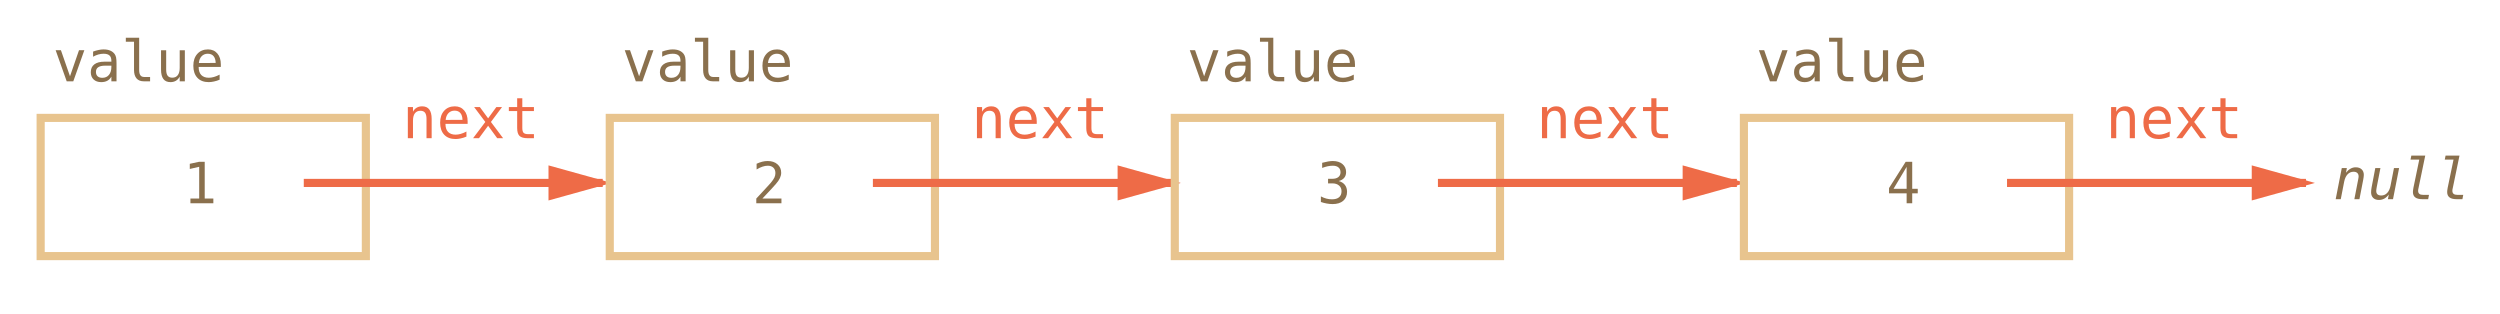
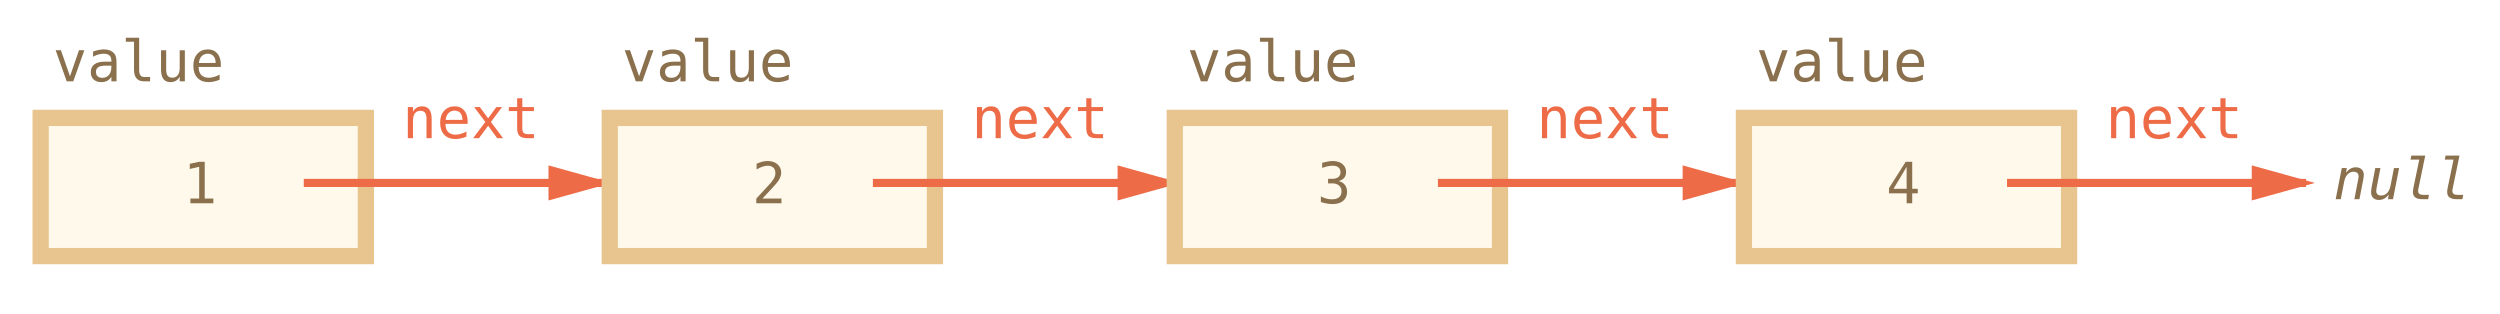
<svg xmlns="http://www.w3.org/2000/svg" width="615px" height="77px" viewBox="0 0 615 77" version="1.1">
  <defs />
  <g id="combined" stroke="none" stroke-width="1" fill="none" fill-rule="evenodd">
    <g id="linked-list.svg">
-       <rect id="Rectangle-15" stroke="#E8C48E" stroke-width="2" x="10" y="29" width="80" height="34" />
+       <rect id="Rectangle-15" stroke="#E8C48E" stroke-width="4" fill="#FFF9EB" x="10" y="29" width="80" height="34" />
      <text id="value" font-family="Consolas" font-size="14" font-weight="normal" fill="#8A704D">
        <tspan x="13" y="20">value</tspan>
      </text>
      <text id="-8" font-family="Consolas" font-size="14" font-weight="normal" fill="#8A704D">
        <tspan x="45" y="50">1</tspan>
      </text>
      <path d="M75.73,45 L147.27,45" id="Line-21" stroke="#EE6B47" stroke-width="2" stroke-linecap="square" fill="#EE6B47" />
      <path id="Line-21-decoration-1" d="M146.73,45 C142.95,43.95 139.71,43.05 135.93,42 C135.93,44.1 135.93,45.9 135.93,48 C139.71,46.95 142.95,46.05 146.73,45 C146.73,45 146.73,45 146.73,45 Z" stroke="#EE6B47" stroke-width="2" stroke-linecap="square" fill="#EE6B47" />
      <text id="next" font-family="Consolas" font-size="14" font-weight="normal" fill="#EE6B47">
        <tspan x="99" y="34">next</tspan>
      </text>
-       <rect id="Rectangle-11" stroke="#E8C48E" stroke-width="2" x="150" y="29" width="80" height="34" />
+       <rect id="Rectangle-11" stroke="#E8C48E" stroke-width="4" fill="#FFF9EB" x="150" y="29" width="80" height="34" />
      <text id="value-2" font-family="Consolas" font-size="14" font-weight="normal" fill="#8A704D">
        <tspan x="153" y="20">value</tspan>
      </text>
      <text id="-9" font-family="Consolas" font-size="14" font-weight="normal" fill="#8A704D">
        <tspan x="185" y="50">2</tspan>
      </text>
      <path d="M215.73,45 L287.27,45" id="Line-22" stroke="#EE6B47" stroke-width="2" stroke-linecap="square" fill="#EE6B47" />
      <path id="Line-22-decoration-1" d="M286.73,45 C282.95,43.95 279.71,43.05 275.93,42 C275.93,44.1 275.93,45.9 275.93,48 C279.71,46.95 282.95,46.05 286.73,45 C286.73,45 286.73,45 286.73,45 Z" stroke="#EE6B47" stroke-width="2" stroke-linecap="square" fill="#EE6B47" />
      <text id="next-2" font-family="Consolas" font-size="14" font-weight="normal" fill="#EE6B47">
        <tspan x="239" y="34">next</tspan>
      </text>
-       <rect id="Rectangle-13" stroke="#E8C48E" stroke-width="2" x="289" y="29" width="80" height="34" />
+       <rect id="Rectangle-13" stroke="#E8C48E" stroke-width="4" fill="#FFF9EB" x="289" y="29" width="80" height="34" />
      <text id="value-3" font-family="Consolas" font-size="14" font-weight="normal" fill="#8A704D">
        <tspan x="292" y="20">value</tspan>
      </text>
      <text id="-10" font-family="Consolas" font-size="14" font-weight="normal" fill="#8A704D">
        <tspan x="324" y="50">3</tspan>
      </text>
      <path d="M354.73,45 L426.27,45" id="Line-23" stroke="#EE6B47" stroke-width="2" stroke-linecap="square" fill="#EE6B47" />
      <path id="Line-23-decoration-1" d="M425.73,45 C421.95,43.95 418.71,43.05 414.93,42 C414.93,44.1 414.93,45.9 414.93,48 C418.71,46.95 421.95,46.05 425.73,45 C425.73,45 425.73,45 425.73,45 Z" stroke="#EE6B47" stroke-width="2" stroke-linecap="square" fill="#EE6B47" />
      <text id="next-3" font-family="Consolas" font-size="14" font-weight="normal" fill="#EE6B47">
        <tspan x="378" y="34">next</tspan>
      </text>
-       <rect id="Rectangle-14" stroke="#E8C48E" stroke-width="2" x="429" y="29" width="80" height="34" />
+       <rect id="Rectangle-14" stroke="#E8C48E" stroke-width="4" fill="#FFF9EB" x="429" y="29" width="80" height="34" />
      <text id="value-4" font-family="Consolas" font-size="14" font-weight="normal" fill="#8A704D">
        <tspan x="432" y="20">value</tspan>
      </text>
      <text id="4" font-family="Consolas" font-size="14" font-weight="normal" fill="#8A704D">
        <tspan x="464" y="50">4</tspan>
      </text>
      <path d="M494.73,45 L566.27,45" id="Line-24" stroke="#EE6B47" stroke-width="2" stroke-linecap="square" fill="#EE6B47" />
      <path id="Line-24-decoration-1" d="M565.73,45 C561.95,43.95 558.71,43.05 554.93,42 C554.93,44.1 554.93,45.9 554.93,48 C558.71,46.95 561.95,46.05 565.73,45 C565.73,45 565.73,45 565.73,45 Z" stroke="#EE6B47" stroke-width="2" stroke-linecap="square" fill="#EE6B47" />
      <text id="next-4" font-family="Consolas" font-size="14" font-weight="normal" fill="#EE6B47">
        <tspan x="518" y="34">next</tspan>
      </text>
      <text id="null" font-family="Consolas" font-size="14" font-style="italic" font-weight="normal" fill="#8A704D">
        <tspan x="574" y="49">null</tspan>
      </text>
    </g>
  </g>
</svg>
